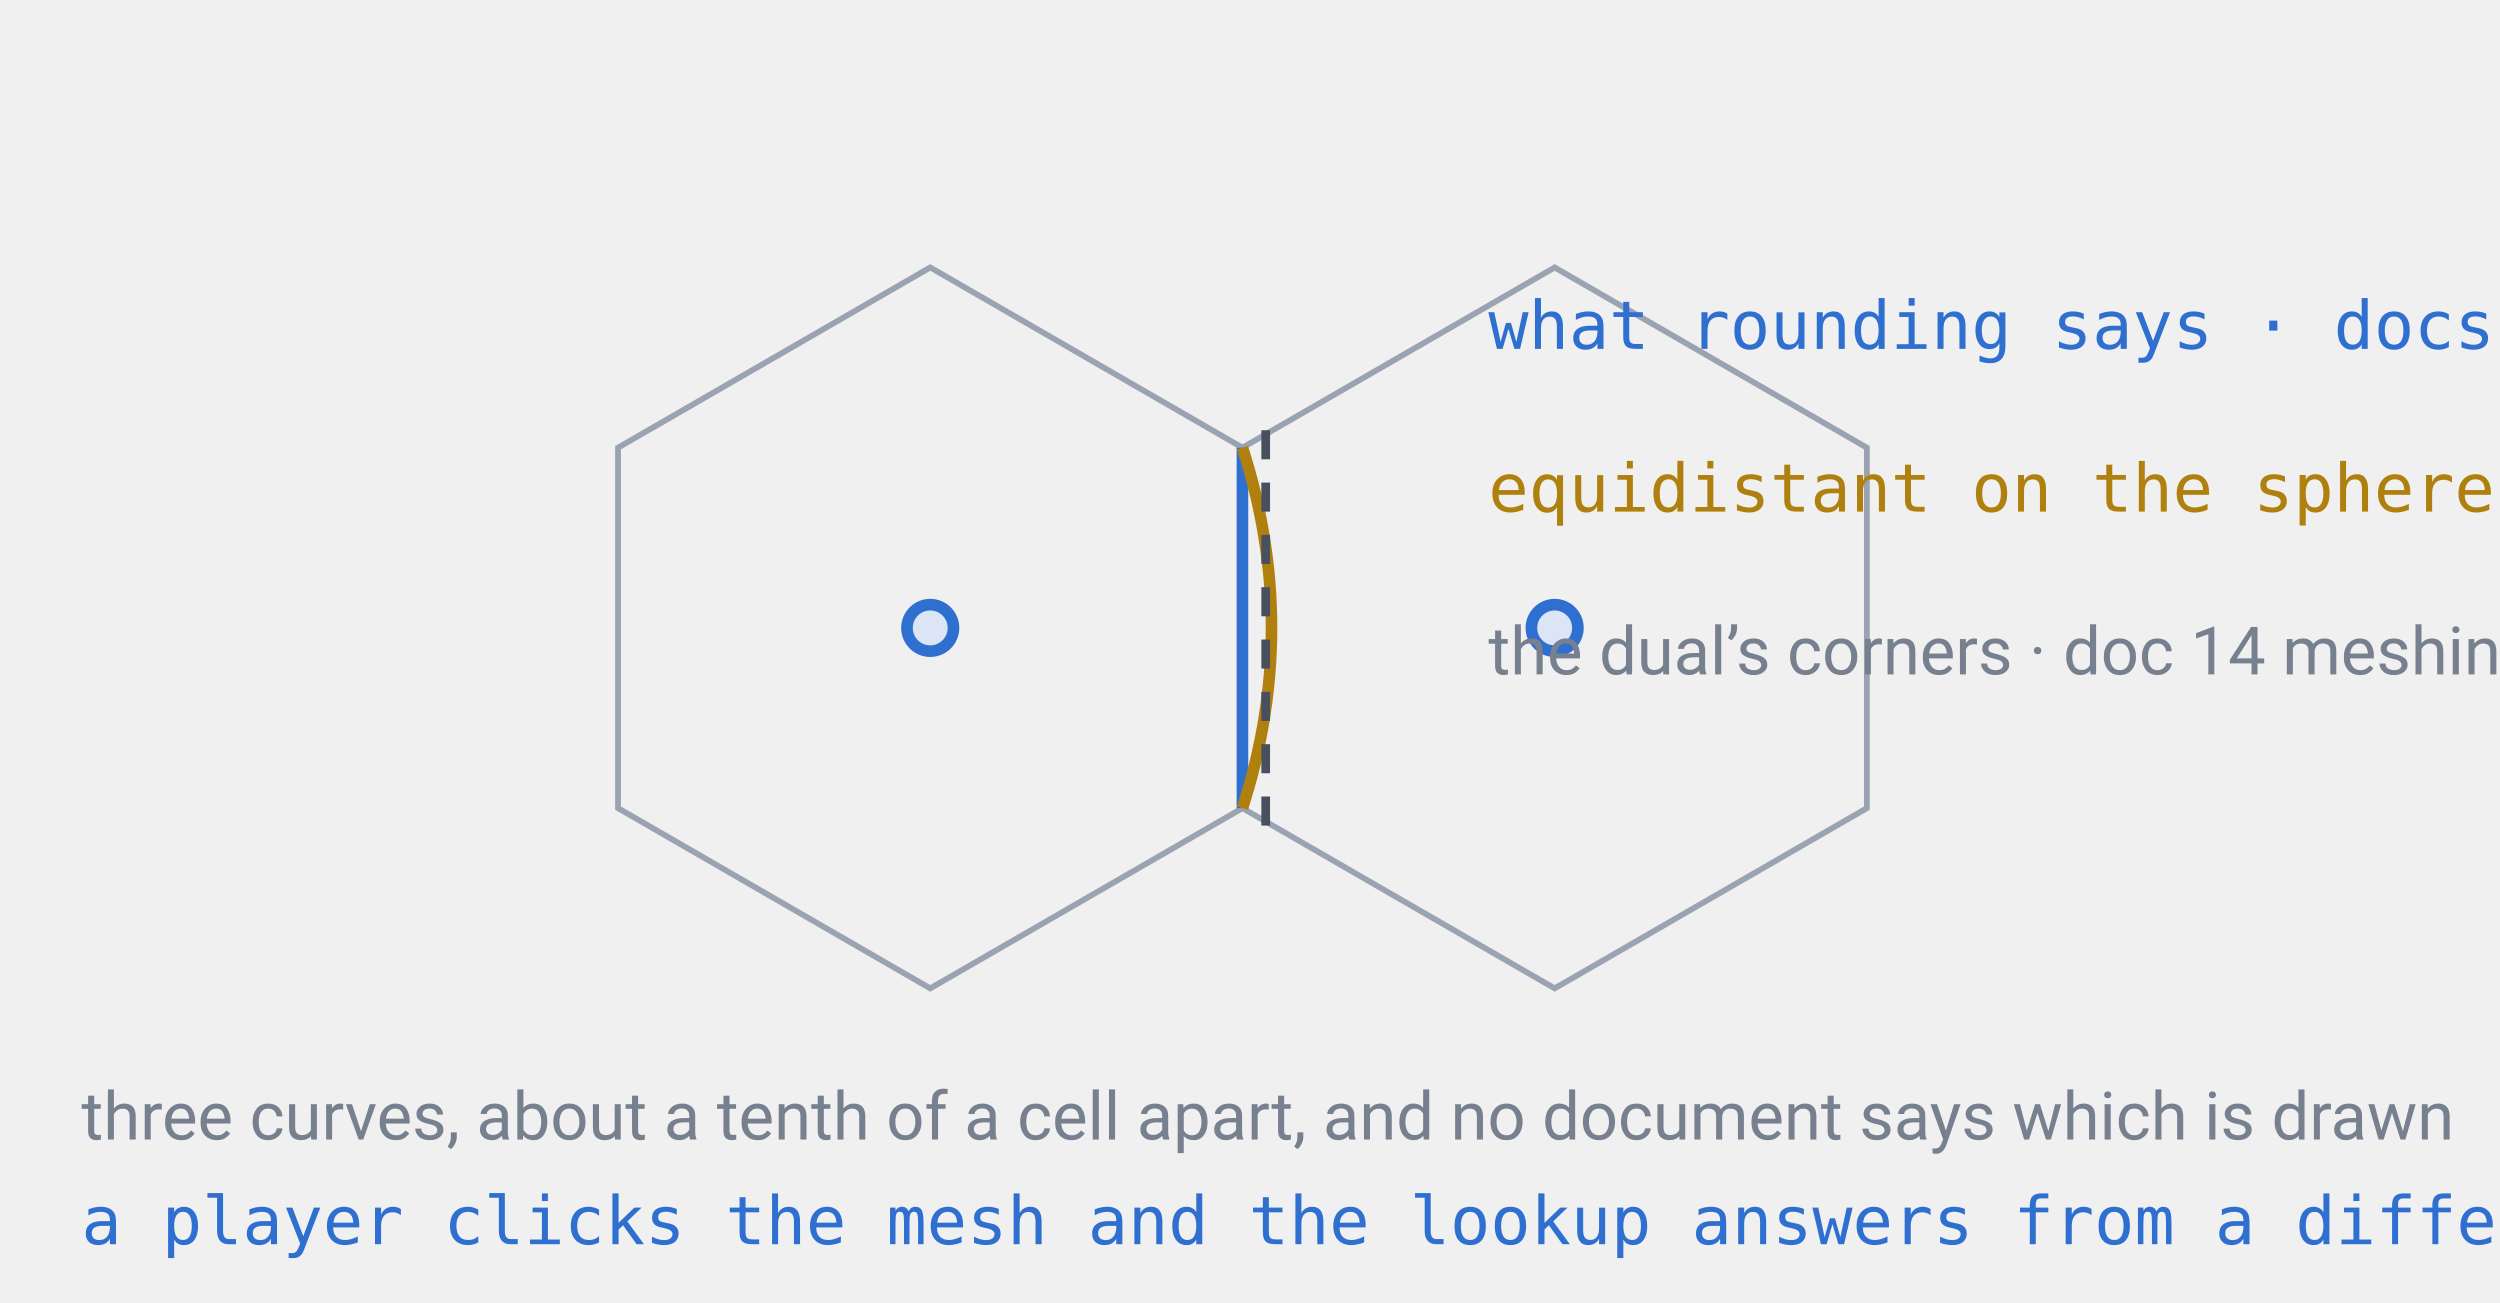
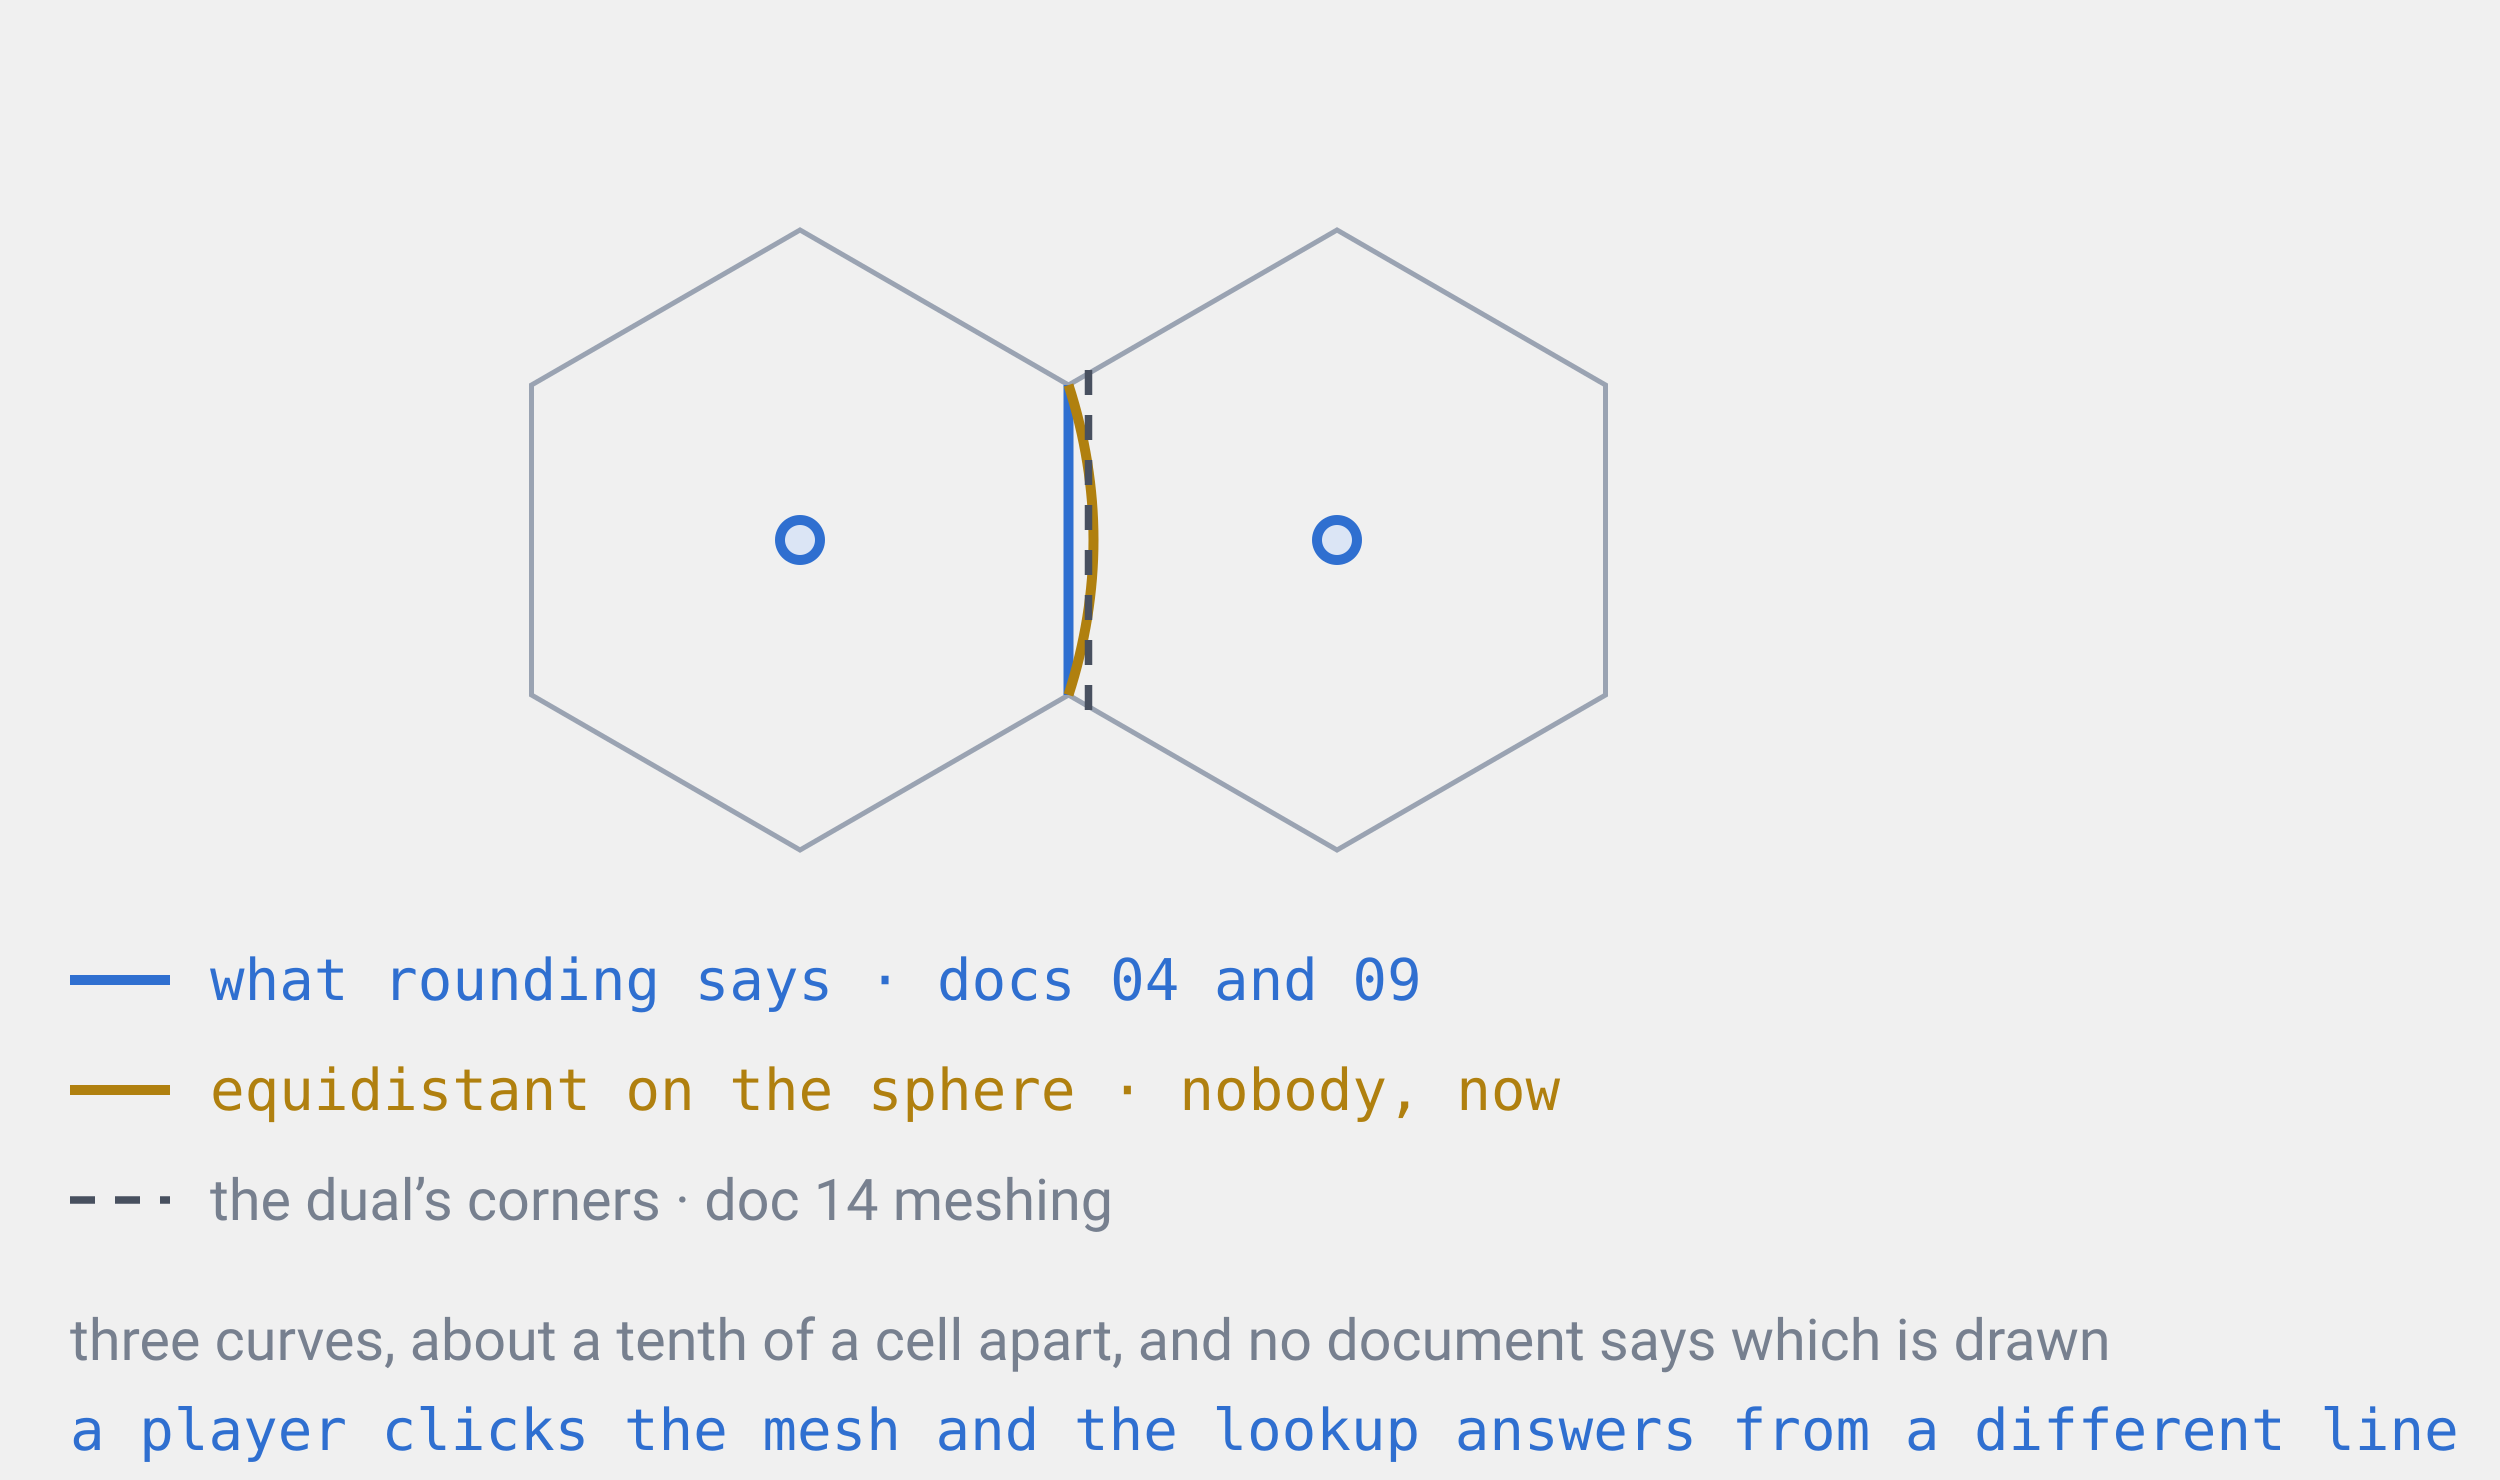
- <svg xmlns="http://www.w3.org/2000/svg" viewBox="0 0 430 224" width="430" height="224">
+ <svg xmlns="http://www.w3.org/2000/svg" viewBox="0 0 500 296" width="500" height="296">
  <style>
  .cf-l{stroke:#9aa3b2;fill:none;stroke-width:1}
  .cf-m{stroke:#48505f;fill:none;stroke-width:1.5}
  .cf-fill{fill:#eceff5;stroke:#48505f;stroke-width:1.5}
  .cf-a{stroke:#2f6fd0;fill:none;stroke-width:2}
  .cf-af{fill:#dbe5f5;stroke:#2f6fd0;stroke-width:2}
  .cf-g{stroke:#b0800f;fill:none;stroke-width:2}
  .cf-gf{fill:#f5ead0;stroke:#b0800f;stroke-width:2}
  .cf-void{fill:#ffffff;stroke:#48505f;stroke-width:1.5}
  text{font-family:ui-sans-serif,-apple-system,"Segoe UI",Roboto,Helvetica,sans-serif;font-size:12px;fill:#39404d}
  text.cf-d{fill:#77808f;font-size:11.5px}
  text.cf-c{font-family:ui-monospace,SFMono-Regular,Menlo,Consolas,monospace;font-size:11.5px;fill:#2f6fd0}
  text.cf-gd{font-family:ui-monospace,SFMono-Regular,Menlo,Consolas,monospace;font-size:11.5px;fill:#b0800f}
  text.cf-big{font-size:14px;font-weight:600}
  @media (prefers-color-scheme:dark){
    .cf-l{stroke:#5c6577} .cf-m{stroke:#aeb6c4} .cf-fill{fill:#1b2333;stroke:#aeb6c4}
    .cf-a{stroke:#6aa2f0} .cf-af{fill:#1a2942;stroke:#6aa2f0}
    .cf-g{stroke:#e0b355} .cf-gf{fill:#2a2210;stroke:#e0b355}
    .cf-void{fill:#0f141d;stroke:#aeb6c4}
    text{fill:#d3d9e4} text.cf-d{fill:#98a1b2} text.cf-c{fill:#6aa2f0} text.cf-gd{fill:#e0b355}
  }
</style>
  <polygon class="cf-l" points="160.0,46.0 213.7,77.0 213.7,139.0 160.0,170.0 106.3,139.0 106.3,77.0" />
  <polygon class="cf-l" points="267.4,46.0 321.1,77.0 321.1,139.0 267.4,170.0 213.7,139.0 213.7,77.0" />
  <circle class="cf-af" cx="160" cy="108" r="4" />
  <circle class="cf-af" cx="267.4" cy="108" r="4" />
  <path class="cf-a" d="M213.7 77.0L213.7 139.0" stroke-width="3" />
  <path class="cf-g" d="M213.7 77.0 Q223.7 108.0 213.7 139.0" stroke-width="3" />
  <path class="cf-m" d="M217.7 74.0L217.7 142.0" stroke-width="3" stroke-dasharray="5 4" />
-   <text class="cf-c" x="256" y="60">what rounding says · docs 04 and 09</text>
-   <text class="cf-gd" x="256" y="88">equidistant on the sphere · nobody, now</text>
-   <text class="cf-d" x="256" y="116">the dual’s corners · doc 14 meshing</text>
-   <text class="cf-d" x="14" y="196">three curves, about a tenth of a cell apart, and no document says which is drawn</text>
-   <text class="cf-c" x="14" y="214">a player clicks the mesh and the lookup answers from a different line</text>
+   <path class="cf-a" d="M14 196L34 196" stroke-width="3" />
+   <text class="cf-c" x="42" y="200">what rounding says · docs 04 and 09</text>
+   <path class="cf-g" d="M14 218L34 218" stroke-width="3" />
+   <text class="cf-gd" x="42" y="222">equidistant on the sphere · nobody, now</text>
+   <path class="cf-m" d="M14 240L34 240" stroke-width="3" stroke-dasharray="5 4" />
+   <text class="cf-d" x="42" y="244">the dual’s corners · doc 14 meshing</text>
+   <text class="cf-d" x="14" y="272">three curves, about a tenth of a cell apart, and no document says which is drawn</text>
+   <text class="cf-c" x="14" y="290">a player clicks the mesh and the lookup answers from a different line</text>
</svg>
